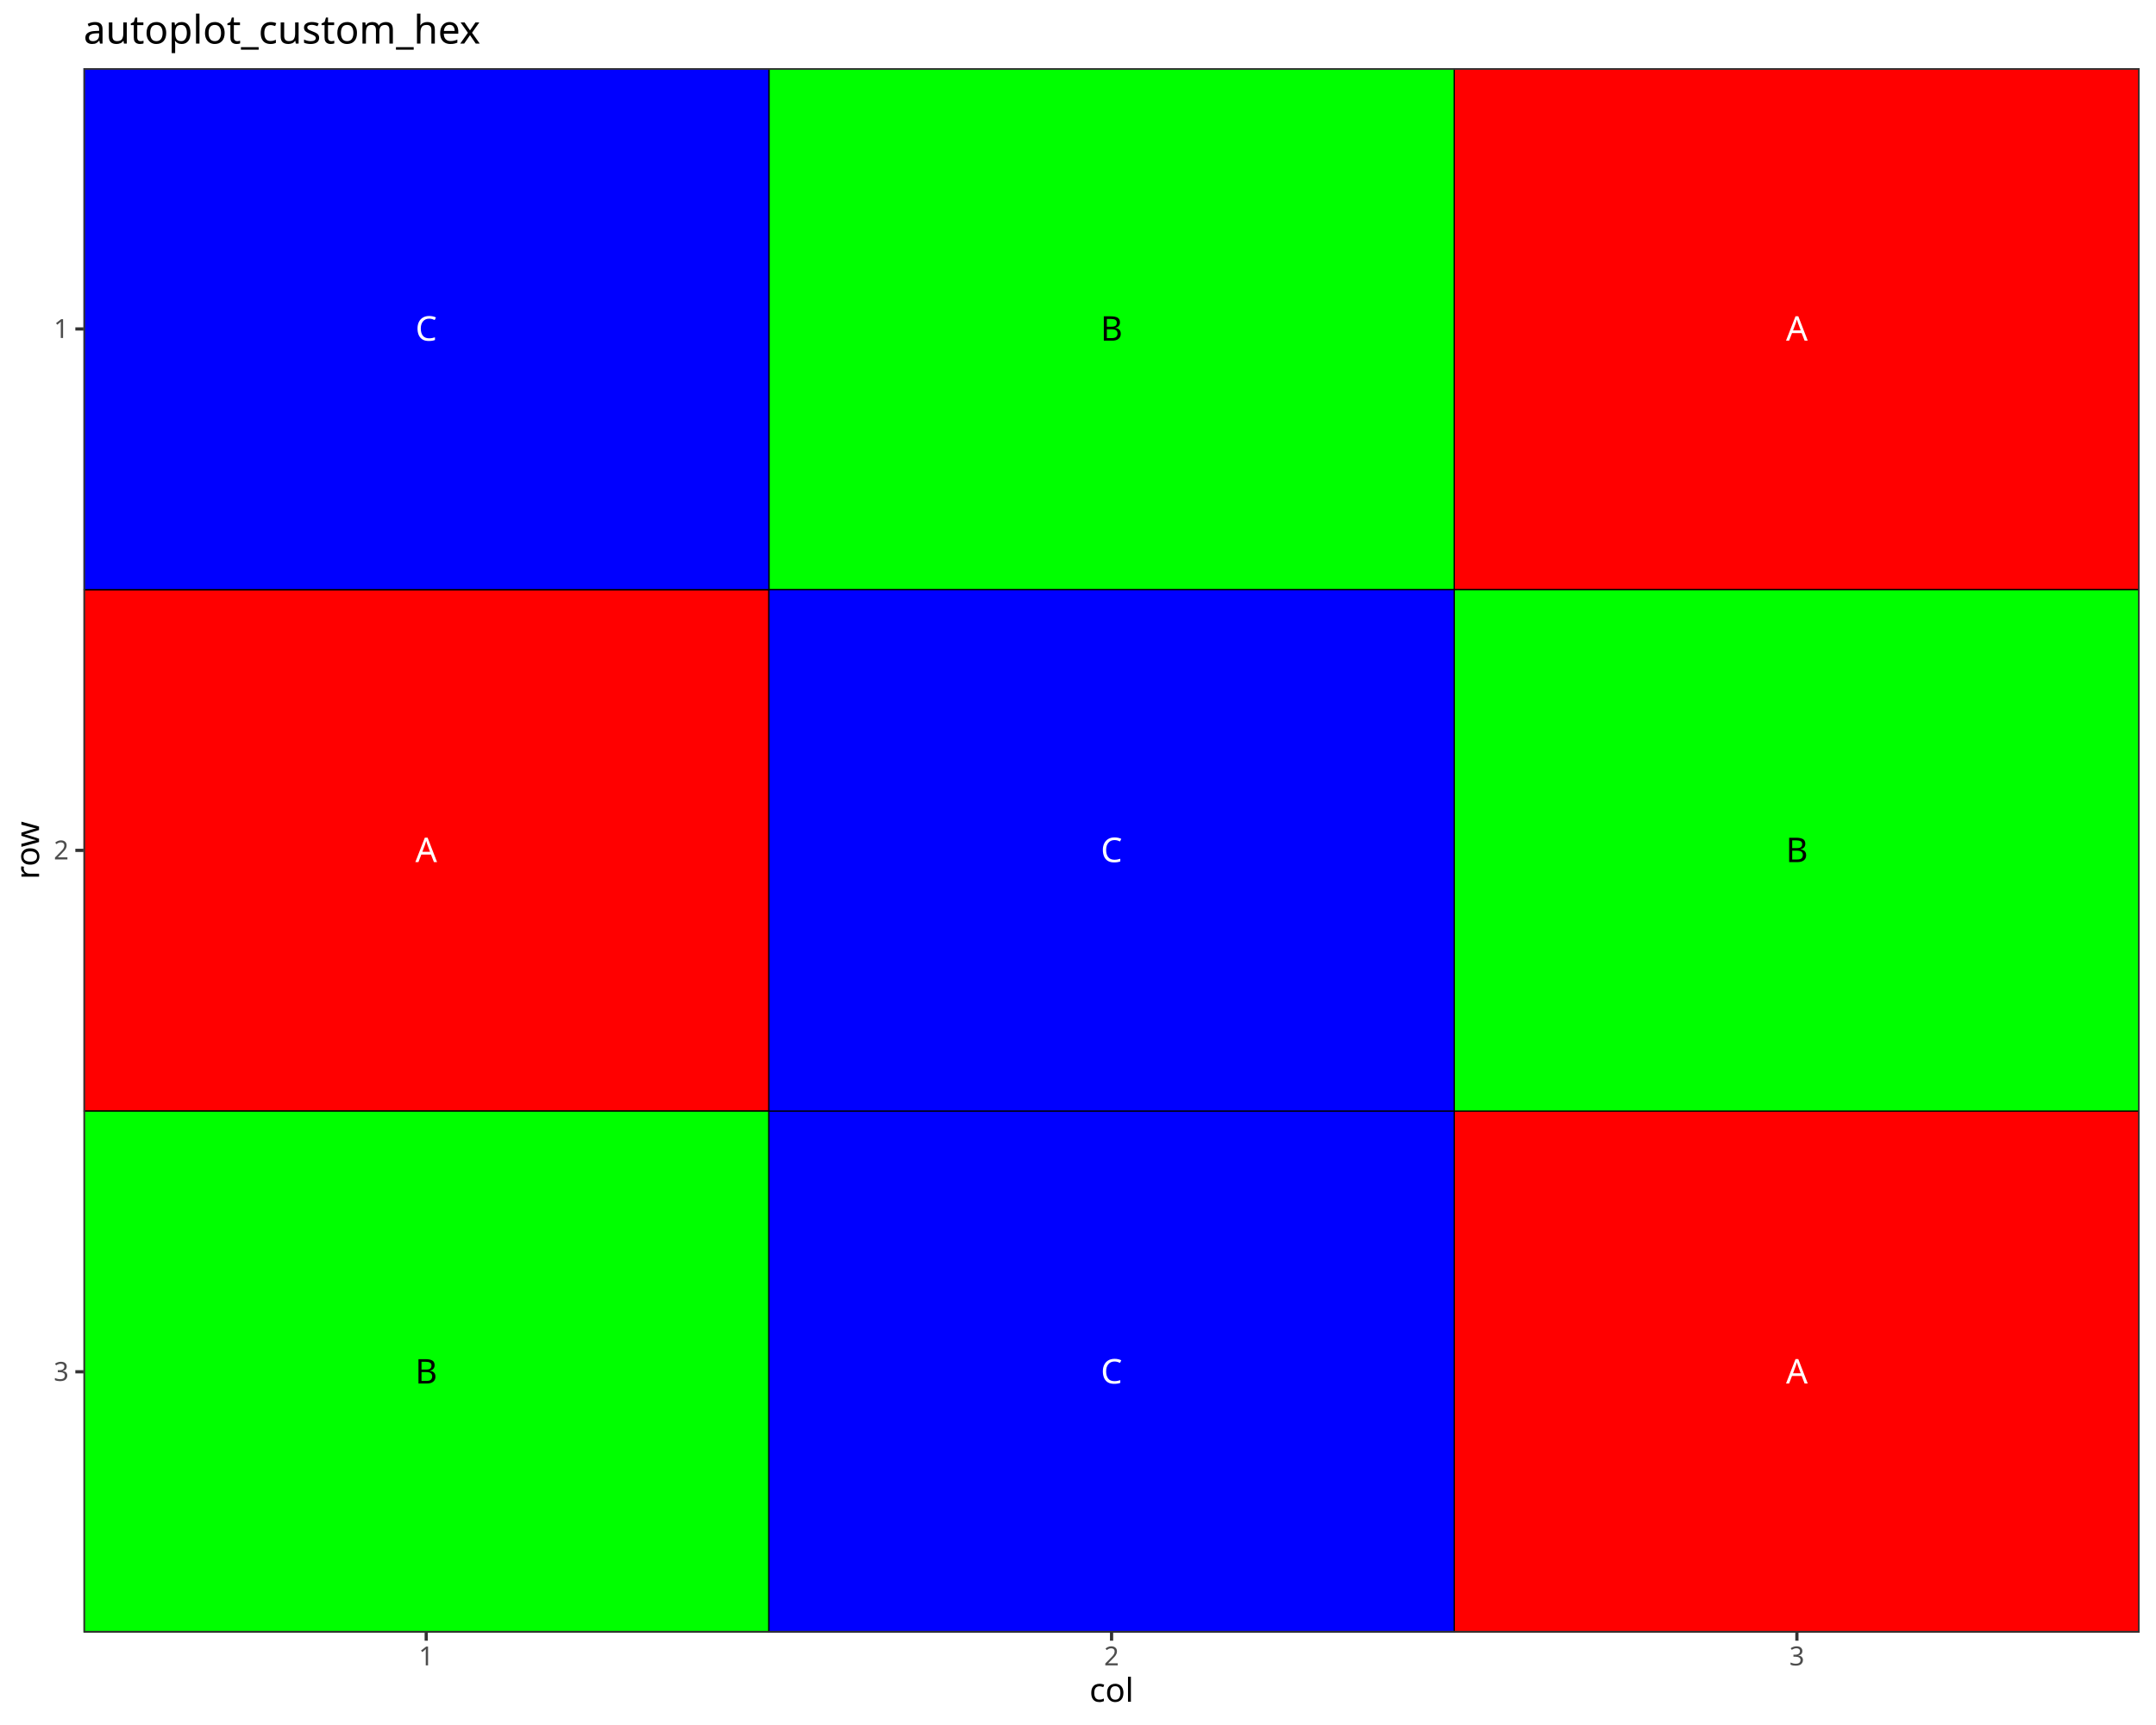
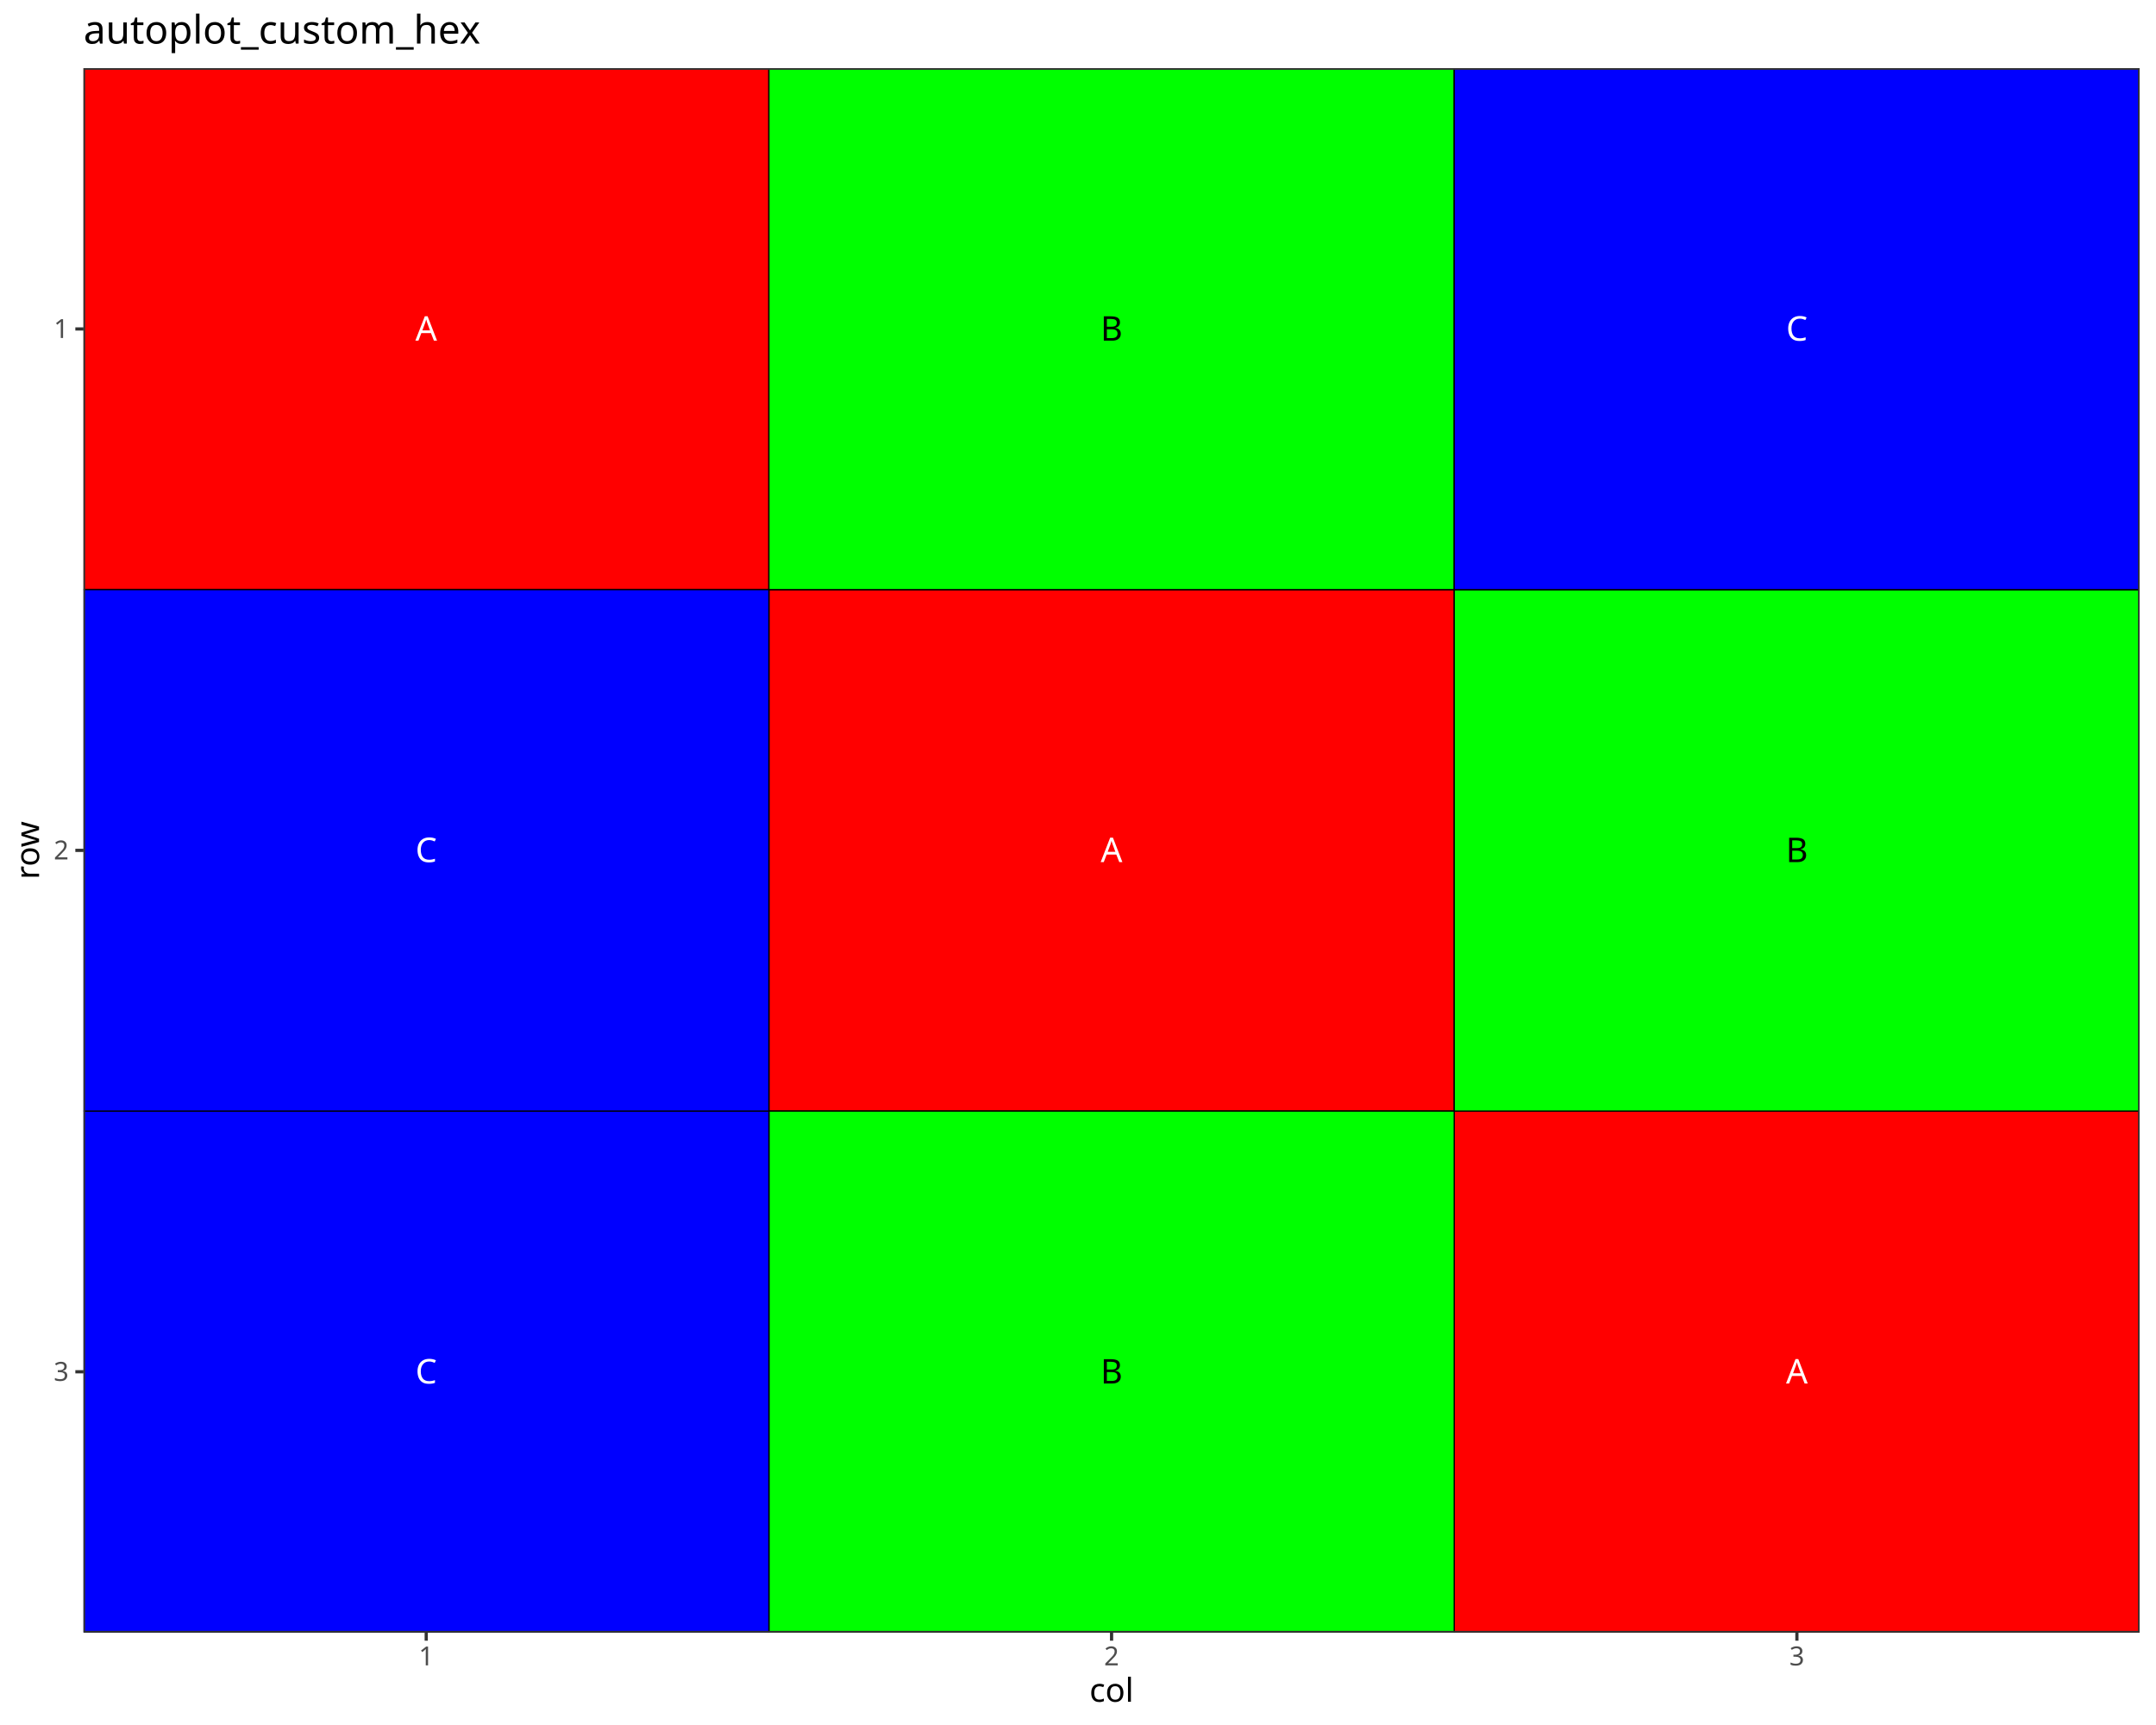
<svg xmlns="http://www.w3.org/2000/svg" class="svglite" data-engine-version="2.0" width="720.00pt" height="576.00pt" viewBox="0 0 720.00 576.00">
  <defs>
    <style type="text/css">
    .svglite line, .svglite polyline, .svglite polygon, .svglite path, .svglite rect, .svglite circle {
      fill: none;
      stroke: #000000;
      stroke-linecap: round;
      stroke-linejoin: round;
      stroke-miterlimit: 10.00;
    }
  </style>
  </defs>
  <rect width="100%" height="100%" style="stroke: none; fill: #FFFFFF;" />
  <defs>
    <clipPath id="cpMC4wMHw3MjAuMDB8MC4wMHw1NzYuMDA=">
      <rect x="0.00" y="0.00" width="720.00" height="576.00" />
    </clipPath>
  </defs>
  <g clip-path="url(#cpMC4wMHw3MjAuMDB8MC4wMHw1NzYuMDA=)">
    <rect x="0.00" y="0.00" width="720.00" height="576.00" style="stroke-width: 1.07; stroke: #FFFFFF; fill: #FFFFFF;" />
  </g>
  <defs>
    <clipPath id="cpMjcuOTB8NzE0LjUyfDIyLjc4fDU0NS4xMQ==">
      <rect x="27.90" y="22.78" width="686.62" height="522.33" />
    </clipPath>
  </defs>
  <g clip-path="url(#cpMjcuOTB8NzE0LjUyfDIyLjc4fDU0NS4xMQ==)">
    <rect x="27.90" y="22.78" width="686.62" height="522.33" style="stroke-width: 1.07; stroke: none; fill: #FFFFFF;" />
    <polyline points="27.90,22.78 714.52,22.78 " style="stroke-width: 0.53; stroke: #EBEBEB; stroke-linecap: butt;" />
    <polyline points="27.90,196.89 714.52,196.89 " style="stroke-width: 0.53; stroke: #EBEBEB; stroke-linecap: butt;" />
    <polyline points="27.90,371.00 714.52,371.00 " style="stroke-width: 0.53; stroke: #EBEBEB; stroke-linecap: butt;" />
    <polyline points="27.90,545.11 714.52,545.11 " style="stroke-width: 0.53; stroke: #EBEBEB; stroke-linecap: butt;" />
    <polyline points="27.90,545.11 27.90,22.78 " style="stroke-width: 0.53; stroke: #EBEBEB; stroke-linecap: butt;" />
    <polyline points="256.77,545.11 256.77,22.78 " style="stroke-width: 0.53; stroke: #EBEBEB; stroke-linecap: butt;" />
    <polyline points="485.65,545.11 485.65,22.78 " style="stroke-width: 0.53; stroke: #EBEBEB; stroke-linecap: butt;" />
    <polyline points="714.52,545.11 714.52,22.78 " style="stroke-width: 0.53; stroke: #EBEBEB; stroke-linecap: butt;" />
    <polyline points="27.90,109.84 714.52,109.84 " style="stroke-width: 1.07; stroke: #EBEBEB; stroke-linecap: butt;" />
    <polyline points="27.90,283.95 714.52,283.95 " style="stroke-width: 1.07; stroke: #EBEBEB; stroke-linecap: butt;" />
    <polyline points="27.90,458.06 714.52,458.06 " style="stroke-width: 1.07; stroke: #EBEBEB; stroke-linecap: butt;" />
    <polyline points="142.34,545.11 142.34,22.78 " style="stroke-width: 1.07; stroke: #EBEBEB; stroke-linecap: butt;" />
    <polyline points="371.21,545.11 371.21,22.78 " style="stroke-width: 1.07; stroke: #EBEBEB; stroke-linecap: butt;" />
    <polyline points="600.08,545.11 600.08,22.78 " style="stroke-width: 1.07; stroke: #EBEBEB; stroke-linecap: butt;" />
-     <rect x="485.65" y="22.78" width="228.87" height="174.11" style="stroke-width: 0.43; stroke-linecap: butt; stroke-linejoin: miter; fill: #FF0000;" />
-     <rect x="27.90" y="196.89" width="228.87" height="174.11" style="stroke-width: 0.43; stroke-linecap: butt; stroke-linejoin: miter; fill: #FF0000;" />
+     <rect x="27.90" y="22.78" width="228.87" height="174.11" style="stroke-width: 0.43; stroke-linecap: butt; stroke-linejoin: miter; fill: #FF0000;" />
+     <rect x="256.77" y="196.89" width="228.87" height="174.11" style="stroke-width: 0.43; stroke-linecap: butt; stroke-linejoin: miter; fill: #FF0000;" />
    <rect x="485.65" y="371.00" width="228.87" height="174.11" style="stroke-width: 0.43; stroke-linecap: butt; stroke-linejoin: miter; fill: #FF0000;" />
    <rect x="256.77" y="22.78" width="228.87" height="174.11" style="stroke-width: 0.43; stroke-linecap: butt; stroke-linejoin: miter; fill: #00FF00;" />
-     <rect x="27.90" y="371.00" width="228.87" height="174.11" style="stroke-width: 0.43; stroke-linecap: butt; stroke-linejoin: miter; fill: #00FF00;" />
+     <rect x="256.77" y="371.00" width="228.87" height="174.11" style="stroke-width: 0.43; stroke-linecap: butt; stroke-linejoin: miter; fill: #00FF00;" />
    <rect x="485.65" y="196.89" width="228.87" height="174.11" style="stroke-width: 0.43; stroke-linecap: butt; stroke-linejoin: miter; fill: #00FF00;" />
-     <rect x="27.90" y="22.78" width="228.87" height="174.11" style="stroke-width: 0.43; stroke-linecap: butt; stroke-linejoin: miter; fill: #0000FF;" />
-     <rect x="256.77" y="371.00" width="228.87" height="174.11" style="stroke-width: 0.43; stroke-linecap: butt; stroke-linejoin: miter; fill: #0000FF;" />
-     <rect x="256.77" y="196.89" width="228.87" height="174.11" style="stroke-width: 0.43; stroke-linecap: butt; stroke-linejoin: miter; fill: #0000FF;" />
-     <text x="600.08" y="113.75" text-anchor="middle" style="font-size: 11.38px; fill: #FFFFFF; font-family: sans;" textLength="7.59px" lengthAdjust="spacingAndGlyphs">A</text>
-     <text x="142.34" y="287.86" text-anchor="middle" style="font-size: 11.38px; fill: #FFFFFF; font-family: sans;" textLength="7.59px" lengthAdjust="spacingAndGlyphs">A</text>
+     <rect x="485.65" y="22.78" width="228.87" height="174.11" style="stroke-width: 0.43; stroke-linecap: butt; stroke-linejoin: miter; fill: #0000FF;" />
+     <rect x="27.90" y="371.00" width="228.87" height="174.11" style="stroke-width: 0.43; stroke-linecap: butt; stroke-linejoin: miter; fill: #0000FF;" />
+     <rect x="27.90" y="196.89" width="228.87" height="174.11" style="stroke-width: 0.43; stroke-linecap: butt; stroke-linejoin: miter; fill: #0000FF;" />
+     <text x="142.34" y="113.75" text-anchor="middle" style="font-size: 11.38px; fill: #FFFFFF; font-family: sans;" textLength="7.59px" lengthAdjust="spacingAndGlyphs">A</text>
+     <text x="371.21" y="287.86" text-anchor="middle" style="font-size: 11.38px; fill: #FFFFFF; font-family: sans;" textLength="7.59px" lengthAdjust="spacingAndGlyphs">A</text>
    <text x="600.08" y="461.97" text-anchor="middle" style="font-size: 11.38px; fill: #FFFFFF; font-family: sans;" textLength="7.59px" lengthAdjust="spacingAndGlyphs">A</text>
    <text x="371.21" y="113.75" text-anchor="middle" style="font-size: 11.38px; font-family: sans;" textLength="7.59px" lengthAdjust="spacingAndGlyphs">B</text>
-     <text x="142.34" y="461.97" text-anchor="middle" style="font-size: 11.38px; font-family: sans;" textLength="7.59px" lengthAdjust="spacingAndGlyphs">B</text>
+     <text x="371.21" y="461.97" text-anchor="middle" style="font-size: 11.38px; font-family: sans;" textLength="7.59px" lengthAdjust="spacingAndGlyphs">B</text>
    <text x="600.08" y="287.86" text-anchor="middle" style="font-size: 11.38px; font-family: sans;" textLength="7.59px" lengthAdjust="spacingAndGlyphs">B</text>
-     <text x="142.34" y="113.75" text-anchor="middle" style="font-size: 11.38px; fill: #FFFFFF; font-family: sans;" textLength="8.22px" lengthAdjust="spacingAndGlyphs">C</text>
-     <text x="371.21" y="461.97" text-anchor="middle" style="font-size: 11.38px; fill: #FFFFFF; font-family: sans;" textLength="8.22px" lengthAdjust="spacingAndGlyphs">C</text>
-     <text x="371.21" y="287.86" text-anchor="middle" style="font-size: 11.38px; fill: #FFFFFF; font-family: sans;" textLength="8.22px" lengthAdjust="spacingAndGlyphs">C</text>
+     <text x="600.08" y="113.75" text-anchor="middle" style="font-size: 11.38px; fill: #FFFFFF; font-family: sans;" textLength="8.22px" lengthAdjust="spacingAndGlyphs">C</text>
+     <text x="142.34" y="461.97" text-anchor="middle" style="font-size: 11.38px; fill: #FFFFFF; font-family: sans;" textLength="8.22px" lengthAdjust="spacingAndGlyphs">C</text>
+     <text x="142.34" y="287.86" text-anchor="middle" style="font-size: 11.38px; fill: #FFFFFF; font-family: sans;" textLength="8.22px" lengthAdjust="spacingAndGlyphs">C</text>
    <rect x="27.90" y="22.78" width="686.62" height="522.33" style="stroke-width: 1.07; stroke: #333333;" />
  </g>
  <g clip-path="url(#cpMC4wMHw3MjAuMDB8MC4wMHw1NzYuMDA=)">
    <text x="22.97" y="112.87" text-anchor="end" style="font-size: 8.80px; fill: #4D4D4D; font-family: sans;" textLength="4.89px" lengthAdjust="spacingAndGlyphs">1</text>
    <text x="22.97" y="286.98" text-anchor="end" style="font-size: 8.80px; fill: #4D4D4D; font-family: sans;" textLength="4.89px" lengthAdjust="spacingAndGlyphs">2</text>
    <text x="22.97" y="461.09" text-anchor="end" style="font-size: 8.80px; fill: #4D4D4D; font-family: sans;" textLength="4.89px" lengthAdjust="spacingAndGlyphs">3</text>
    <polyline points="25.16,109.84 27.90,109.84 " style="stroke-width: 1.07; stroke: #333333; stroke-linecap: butt;" />
    <polyline points="25.16,283.95 27.90,283.95 " style="stroke-width: 1.07; stroke: #333333; stroke-linecap: butt;" />
    <polyline points="25.16,458.06 27.90,458.06 " style="stroke-width: 1.07; stroke: #333333; stroke-linecap: butt;" />
    <polyline points="142.34,547.85 142.34,545.11 " style="stroke-width: 1.07; stroke: #333333; stroke-linecap: butt;" />
    <polyline points="371.21,547.85 371.21,545.11 " style="stroke-width: 1.07; stroke: #333333; stroke-linecap: butt;" />
    <polyline points="600.08,547.85 600.08,545.11 " style="stroke-width: 1.07; stroke: #333333; stroke-linecap: butt;" />
    <text x="142.34" y="556.10" text-anchor="middle" style="font-size: 8.80px; fill: #4D4D4D; font-family: sans;" textLength="4.89px" lengthAdjust="spacingAndGlyphs">1</text>
    <text x="371.21" y="556.10" text-anchor="middle" style="font-size: 8.80px; fill: #4D4D4D; font-family: sans;" textLength="4.89px" lengthAdjust="spacingAndGlyphs">2</text>
    <text x="600.08" y="556.10" text-anchor="middle" style="font-size: 8.80px; fill: #4D4D4D; font-family: sans;" textLength="4.89px" lengthAdjust="spacingAndGlyphs">3</text>
    <text x="371.21" y="568.24" text-anchor="middle" style="font-size: 11.00px; font-family: sans;" textLength="14.06px" lengthAdjust="spacingAndGlyphs">col</text>
    <text transform="translate(13.05,283.95) rotate(-90)" text-anchor="middle" style="font-size: 11.00px; font-family: sans;" textLength="17.73px" lengthAdjust="spacingAndGlyphs">row</text>
    <text x="27.90" y="14.56" style="font-size: 13.20px; font-family: sans;" textLength="125.51px" lengthAdjust="spacingAndGlyphs">autoplot_custom_hex</text>
  </g>
</svg>
